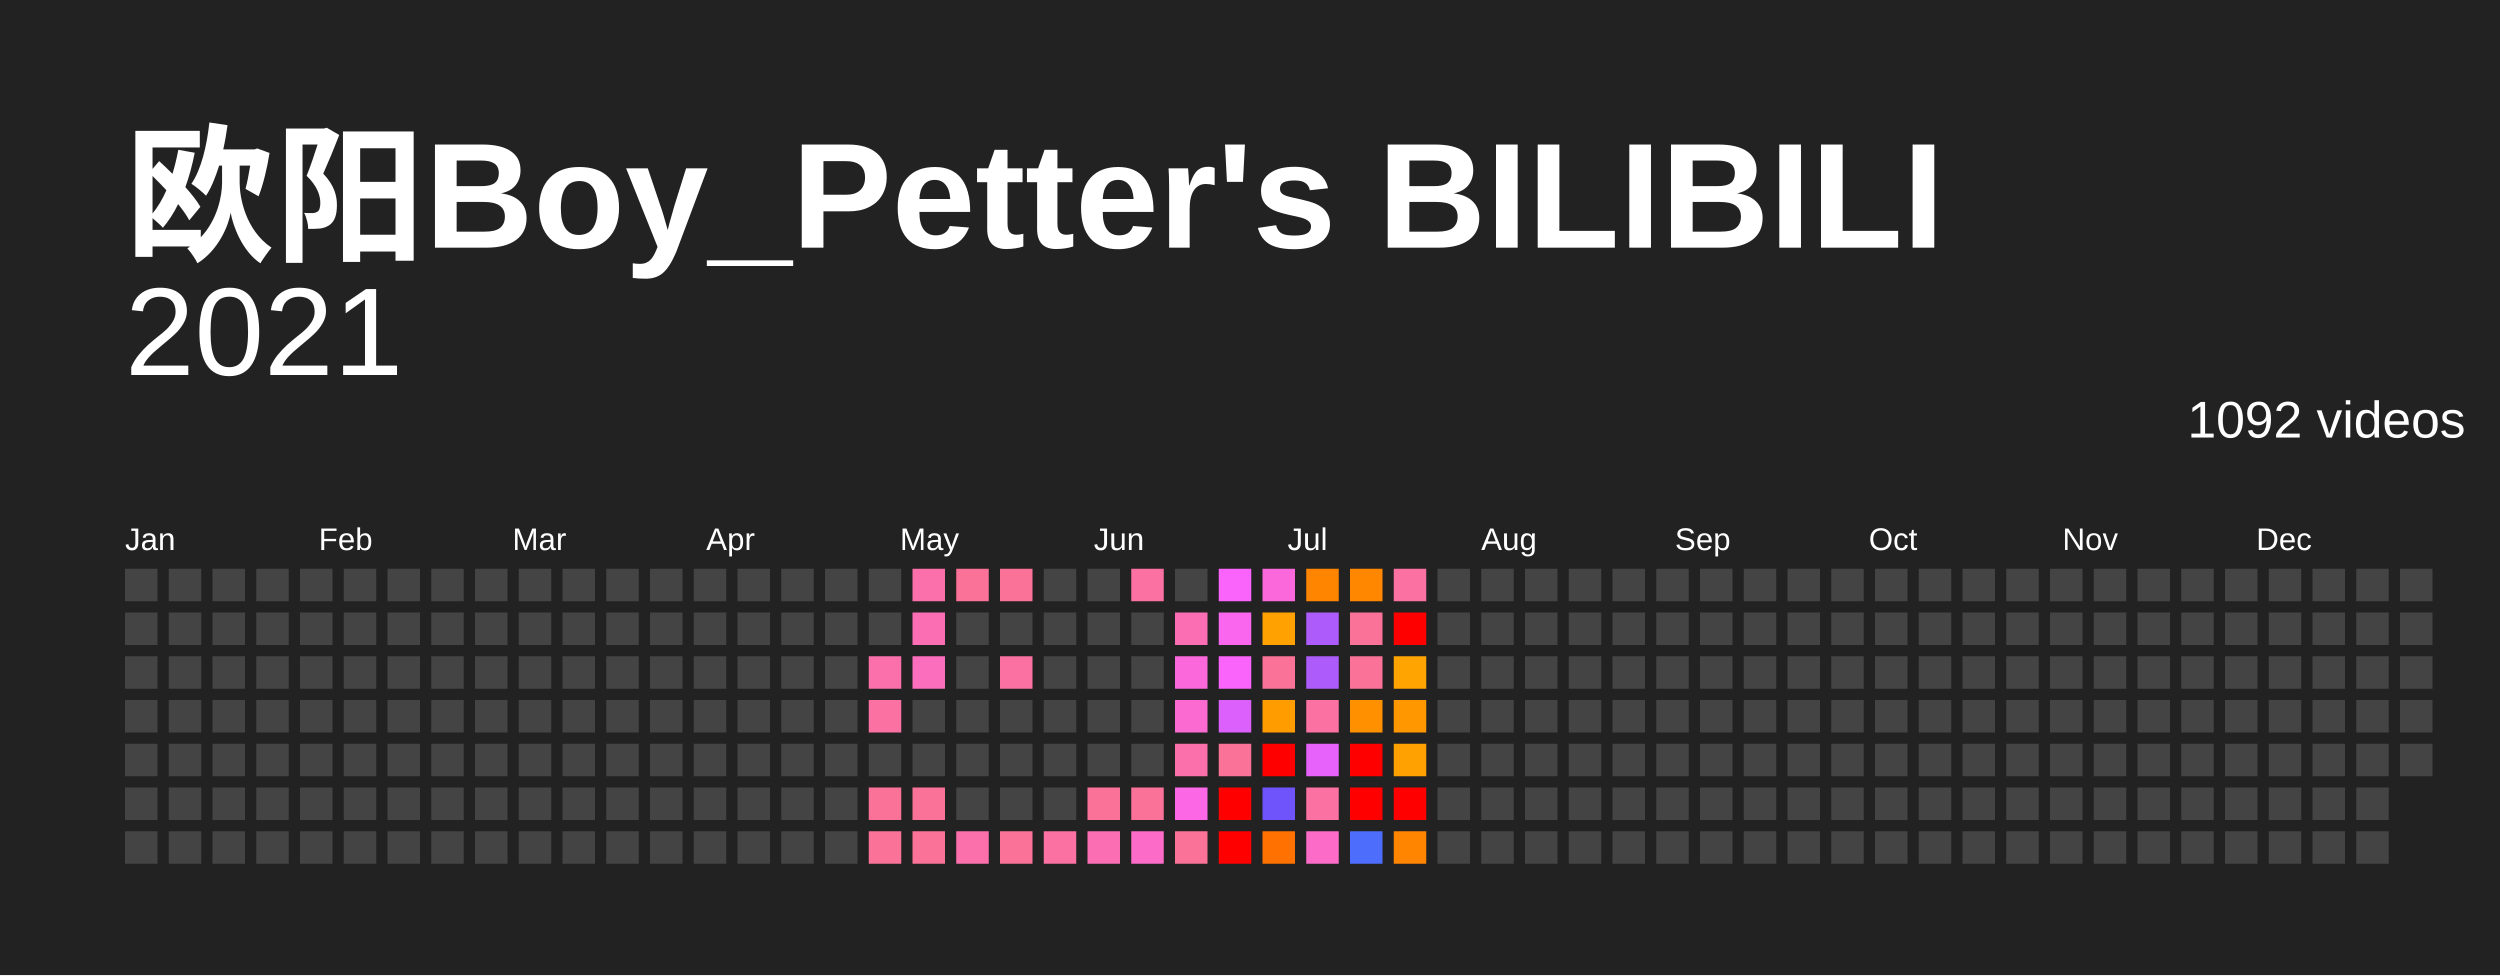
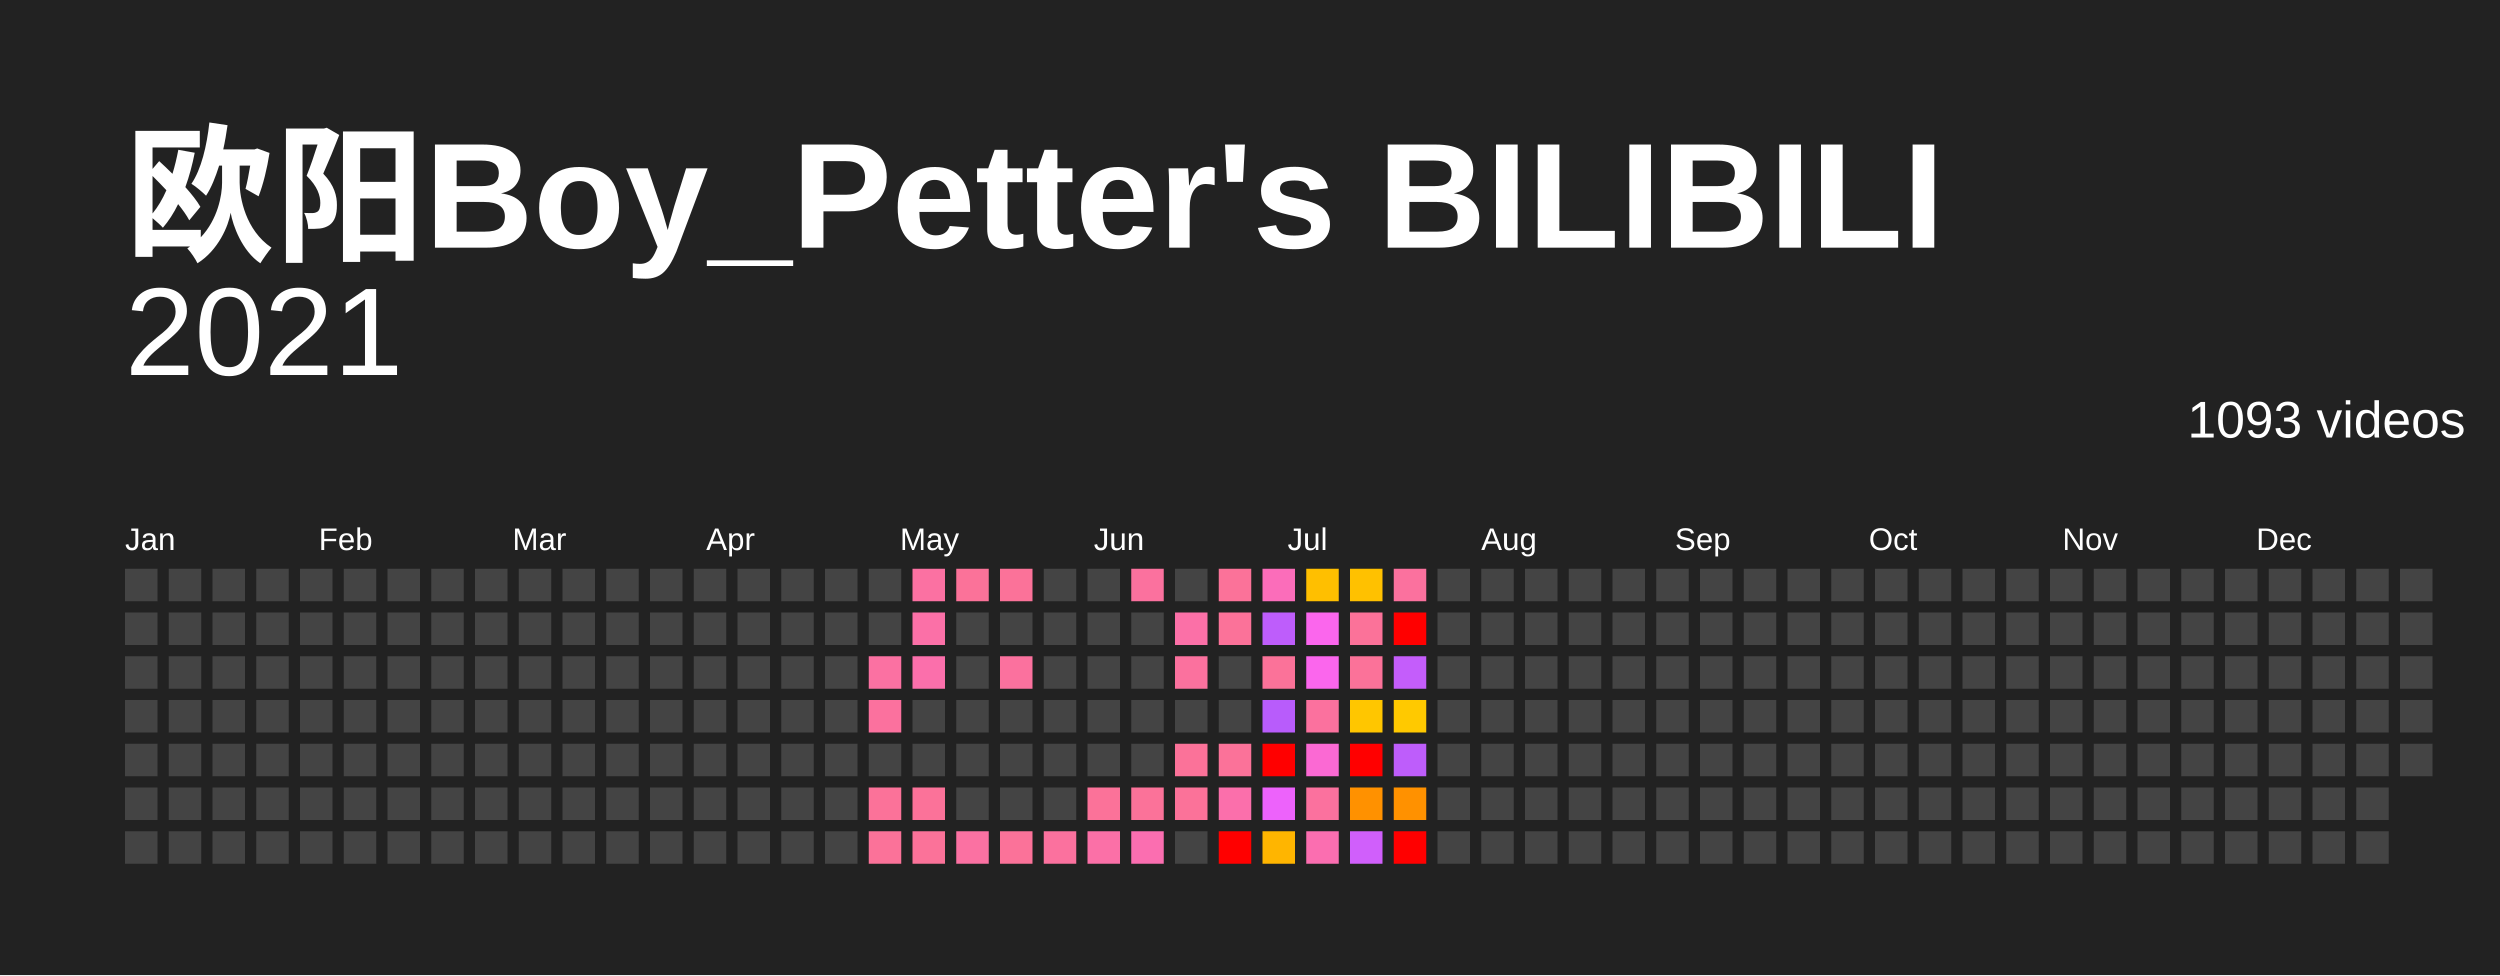
<svg xmlns="http://www.w3.org/2000/svg" baseProfile="full" height="78mm" version="1.1" viewBox="0,0,200,78" width="200mm">
  <defs />
  <rect fill="#222222" height="78" width="200" x="0" y="0" />
  <text fill="#FFFFFF" style="font-size:12px; font-family:Arial; font-weight:bold;" x="10" y="20">欧阳Boy_Petter's BILIBILI</text>
  <text alignment-baseline="hanging" fill="#FFFFFF" style="font-size:10.0px; font-family:Arial;" x="10" y="30">2021</text>
-   <text alignment-baseline="hanging" fill="#FFFFFF" style="font-size:4.125px; font-family:Arial;" x="175" y="35">1092 videos</text>
+   <text alignment-baseline="hanging" fill="#FFFFFF" style="font-size:4.125px; font-family:Arial;" x="175" y="35">1093 videos</text>
  <text fill="#FFFFFF" style="font-size:2.5px; font-family:Arial" x="10.0" y="44">Jan</text>
  <text fill="#FFFFFF" style="font-size:2.5px; font-family:Arial" x="25.5" y="44">Feb</text>
  <text fill="#FFFFFF" style="font-size:2.5px; font-family:Arial" x="41.0" y="44">Mar</text>
  <text fill="#FFFFFF" style="font-size:2.5px; font-family:Arial" x="56.5" y="44">Apr</text>
  <text fill="#FFFFFF" style="font-size:2.5px; font-family:Arial" x="72.0" y="44">May</text>
  <text fill="#FFFFFF" style="font-size:2.5px; font-family:Arial" x="87.5" y="44">Jun</text>
  <text fill="#FFFFFF" style="font-size:2.5px; font-family:Arial" x="103.0" y="44">Jul</text>
  <text fill="#FFFFFF" style="font-size:2.5px; font-family:Arial" x="118.5" y="44">Aug</text>
  <text fill="#FFFFFF" style="font-size:2.5px; font-family:Arial" x="134.0" y="44">Sep</text>
  <text fill="#FFFFFF" style="font-size:2.5px; font-family:Arial" x="149.5" y="44">Oct</text>
  <text fill="#FFFFFF" style="font-size:2.5px; font-family:Arial" x="165.0" y="44">Nov</text>
  <text fill="#FFFFFF" style="font-size:2.5px; font-family:Arial" x="180.5" y="44">Dec</text>
  <rect fill="#444444" height="2.6" width="2.6" x="10.0" y="45.5" />
  <rect fill="#444444" height="2.6" width="2.6" x="10.0" y="49.0" />
  <rect fill="#444444" height="2.6" width="2.6" x="10.0" y="52.5" />
  <rect fill="#444444" height="2.6" width="2.6" x="10.0" y="56.0" />
  <rect fill="#444444" height="2.6" width="2.6" x="10.0" y="59.5" />
  <rect fill="#444444" height="2.6" width="2.6" x="10.0" y="63.0" />
  <rect fill="#444444" height="2.6" width="2.6" x="10.0" y="66.5" />
  <rect fill="#444444" height="2.6" width="2.6" x="13.5" y="45.5" />
  <rect fill="#444444" height="2.6" width="2.6" x="13.5" y="49.0" />
  <rect fill="#444444" height="2.6" width="2.6" x="13.5" y="52.5" />
  <rect fill="#444444" height="2.6" width="2.6" x="13.5" y="56.0" />
  <rect fill="#444444" height="2.6" width="2.6" x="13.5" y="59.5" />
  <rect fill="#444444" height="2.6" width="2.6" x="13.5" y="63.0" />
  <rect fill="#444444" height="2.6" width="2.6" x="13.5" y="66.5" />
  <rect fill="#444444" height="2.6" width="2.6" x="17.0" y="45.5" />
  <rect fill="#444444" height="2.6" width="2.6" x="17.0" y="49.0" />
  <rect fill="#444444" height="2.6" width="2.6" x="17.0" y="52.5" />
  <rect fill="#444444" height="2.6" width="2.6" x="17.0" y="56.0" />
  <rect fill="#444444" height="2.6" width="2.6" x="17.0" y="59.5" />
  <rect fill="#444444" height="2.6" width="2.6" x="17.0" y="63.0" />
  <rect fill="#444444" height="2.6" width="2.6" x="17.0" y="66.5" />
  <rect fill="#444444" height="2.6" width="2.6" x="20.5" y="45.5" />
  <rect fill="#444444" height="2.6" width="2.6" x="20.5" y="49.0" />
  <rect fill="#444444" height="2.6" width="2.6" x="20.5" y="52.5" />
  <rect fill="#444444" height="2.6" width="2.6" x="20.5" y="56.0" />
  <rect fill="#444444" height="2.6" width="2.6" x="20.5" y="59.5" />
  <rect fill="#444444" height="2.6" width="2.6" x="20.5" y="63.0" />
  <rect fill="#444444" height="2.6" width="2.6" x="20.5" y="66.5" />
  <rect fill="#444444" height="2.6" width="2.6" x="24.0" y="45.5" />
  <rect fill="#444444" height="2.6" width="2.6" x="24.0" y="49.0" />
  <rect fill="#444444" height="2.6" width="2.6" x="24.0" y="52.5" />
  <rect fill="#444444" height="2.6" width="2.6" x="24.0" y="56.0" />
  <rect fill="#444444" height="2.6" width="2.6" x="24.0" y="59.5" />
  <rect fill="#444444" height="2.6" width="2.6" x="24.0" y="63.0" />
  <rect fill="#444444" height="2.6" width="2.6" x="24.0" y="66.5" />
  <rect fill="#444444" height="2.6" width="2.6" x="27.5" y="45.5" />
  <rect fill="#444444" height="2.6" width="2.6" x="27.5" y="49.0" />
  <rect fill="#444444" height="2.6" width="2.6" x="27.5" y="52.5" />
  <rect fill="#444444" height="2.6" width="2.6" x="27.5" y="56.0" />
  <rect fill="#444444" height="2.6" width="2.6" x="27.5" y="59.5" />
  <rect fill="#444444" height="2.6" width="2.6" x="27.5" y="63.0" />
  <rect fill="#444444" height="2.6" width="2.6" x="27.5" y="66.5" />
  <rect fill="#444444" height="2.6" width="2.6" x="31.0" y="45.5" />
  <rect fill="#444444" height="2.6" width="2.6" x="31.0" y="49.0" />
  <rect fill="#444444" height="2.6" width="2.6" x="31.0" y="52.5" />
  <rect fill="#444444" height="2.6" width="2.6" x="31.0" y="56.0" />
  <rect fill="#444444" height="2.6" width="2.6" x="31.0" y="59.5" />
  <rect fill="#444444" height="2.6" width="2.6" x="31.0" y="63.0" />
  <rect fill="#444444" height="2.6" width="2.6" x="31.0" y="66.5" />
  <rect fill="#444444" height="2.6" width="2.6" x="34.5" y="45.5" />
  <rect fill="#444444" height="2.6" width="2.6" x="34.5" y="49.0" />
  <rect fill="#444444" height="2.6" width="2.6" x="34.5" y="52.5" />
  <rect fill="#444444" height="2.6" width="2.6" x="34.5" y="56.0" />
  <rect fill="#444444" height="2.6" width="2.6" x="34.5" y="59.5" />
  <rect fill="#444444" height="2.6" width="2.6" x="34.5" y="63.0" />
  <rect fill="#444444" height="2.6" width="2.6" x="34.5" y="66.5" />
  <rect fill="#444444" height="2.6" width="2.6" x="38.0" y="45.5" />
  <rect fill="#444444" height="2.6" width="2.6" x="38.0" y="49.0" />
  <rect fill="#444444" height="2.6" width="2.6" x="38.0" y="52.5" />
  <rect fill="#444444" height="2.6" width="2.6" x="38.0" y="56.0" />
  <rect fill="#444444" height="2.6" width="2.6" x="38.0" y="59.5" />
  <rect fill="#444444" height="2.6" width="2.6" x="38.0" y="63.0" />
  <rect fill="#444444" height="2.6" width="2.6" x="38.0" y="66.5" />
  <rect fill="#444444" height="2.6" width="2.6" x="41.5" y="45.5" />
  <rect fill="#444444" height="2.6" width="2.6" x="41.5" y="49.0" />
  <rect fill="#444444" height="2.6" width="2.6" x="41.5" y="52.5" />
  <rect fill="#444444" height="2.6" width="2.6" x="41.5" y="56.0" />
  <rect fill="#444444" height="2.6" width="2.6" x="41.5" y="59.5" />
  <rect fill="#444444" height="2.6" width="2.6" x="41.5" y="63.0" />
  <rect fill="#444444" height="2.6" width="2.6" x="41.5" y="66.5" />
  <rect fill="#444444" height="2.6" width="2.6" x="45.0" y="45.5" />
  <rect fill="#444444" height="2.6" width="2.6" x="45.0" y="49.0" />
  <rect fill="#444444" height="2.6" width="2.6" x="45.0" y="52.5" />
  <rect fill="#444444" height="2.6" width="2.6" x="45.0" y="56.0" />
  <rect fill="#444444" height="2.6" width="2.6" x="45.0" y="59.5" />
  <rect fill="#444444" height="2.6" width="2.6" x="45.0" y="63.0" />
  <rect fill="#444444" height="2.6" width="2.6" x="45.0" y="66.5" />
  <rect fill="#444444" height="2.6" width="2.6" x="48.5" y="45.5" />
  <rect fill="#444444" height="2.6" width="2.6" x="48.5" y="49.0" />
  <rect fill="#444444" height="2.6" width="2.6" x="48.5" y="52.5" />
  <rect fill="#444444" height="2.6" width="2.6" x="48.5" y="56.0" />
  <rect fill="#444444" height="2.6" width="2.6" x="48.5" y="59.5" />
  <rect fill="#444444" height="2.6" width="2.6" x="48.5" y="63.0" />
  <rect fill="#444444" height="2.6" width="2.6" x="48.5" y="66.5" />
  <rect fill="#444444" height="2.6" width="2.6" x="52.0" y="45.5" />
  <rect fill="#444444" height="2.6" width="2.6" x="52.0" y="49.0" />
  <rect fill="#444444" height="2.6" width="2.6" x="52.0" y="52.5" />
  <rect fill="#444444" height="2.6" width="2.6" x="52.0" y="56.0" />
  <rect fill="#444444" height="2.6" width="2.6" x="52.0" y="59.5" />
  <rect fill="#444444" height="2.6" width="2.6" x="52.0" y="63.0" />
  <rect fill="#444444" height="2.6" width="2.6" x="52.0" y="66.5" />
  <rect fill="#444444" height="2.6" width="2.6" x="55.5" y="45.5" />
  <rect fill="#444444" height="2.6" width="2.6" x="55.5" y="49.0" />
  <rect fill="#444444" height="2.6" width="2.6" x="55.5" y="52.5" />
  <rect fill="#444444" height="2.6" width="2.6" x="55.5" y="56.0" />
  <rect fill="#444444" height="2.6" width="2.6" x="55.5" y="59.5" />
  <rect fill="#444444" height="2.6" width="2.6" x="55.5" y="63.0" />
  <rect fill="#444444" height="2.6" width="2.6" x="55.5" y="66.5" />
  <rect fill="#444444" height="2.6" width="2.6" x="59.0" y="45.5" />
  <rect fill="#444444" height="2.6" width="2.6" x="59.0" y="49.0" />
  <rect fill="#444444" height="2.6" width="2.6" x="59.0" y="52.5" />
  <rect fill="#444444" height="2.6" width="2.6" x="59.0" y="56.0" />
  <rect fill="#444444" height="2.6" width="2.6" x="59.0" y="59.5" />
  <rect fill="#444444" height="2.6" width="2.6" x="59.0" y="63.0" />
  <rect fill="#444444" height="2.6" width="2.6" x="59.0" y="66.5" />
  <rect fill="#444444" height="2.6" width="2.6" x="62.5" y="45.5" />
  <rect fill="#444444" height="2.6" width="2.6" x="62.5" y="49.0" />
  <rect fill="#444444" height="2.6" width="2.6" x="62.5" y="52.5" />
  <rect fill="#444444" height="2.6" width="2.6" x="62.5" y="56.0" />
  <rect fill="#444444" height="2.6" width="2.6" x="62.5" y="59.5" />
  <rect fill="#444444" height="2.6" width="2.6" x="62.5" y="63.0" />
  <rect fill="#444444" height="2.6" width="2.6" x="62.5" y="66.5" />
  <rect fill="#444444" height="2.6" width="2.6" x="66.0" y="45.5" />
  <rect fill="#444444" height="2.6" width="2.6" x="66.0" y="49.0" />
  <rect fill="#444444" height="2.6" width="2.6" x="66.0" y="52.5" />
  <rect fill="#444444" height="2.6" width="2.6" x="66.0" y="56.0" />
  <rect fill="#444444" height="2.6" width="2.6" x="66.0" y="59.5" />
  <rect fill="#444444" height="2.6" width="2.6" x="66.0" y="63.0" />
  <rect fill="#444444" height="2.6" width="2.6" x="66.0" y="66.5" />
  <rect fill="#444444" height="2.6" width="2.6" x="69.5" y="45.5" />
  <rect fill="#444444" height="2.6" width="2.6" x="69.5" y="49.0" />
-   <rect fill="#fb6fab" height="2.6" width="2.6" x="69.5" y="52.5" />
-   <rect fill="#fb71a2" height="2.6" width="2.6" x="69.5" y="56.0" />
+   <rect fill="#fb71a2" height="2.6" width="2.6" x="69.5" y="52.5" />
+   <rect fill="#fb719e" height="2.6" width="2.6" x="69.5" y="56.0" />
  <rect fill="#444444" height="2.6" width="2.6" x="69.5" y="59.5" />
  <rect fill="#fb7299" height="2.6" width="2.6" x="69.5" y="63.0" />
  <rect fill="#fb7299" height="2.6" width="2.6" x="69.5" y="66.5" />
-   <rect fill="#fb6fab" height="2.6" width="2.6" x="73.0" y="45.5" />
-   <rect fill="#fb6eb4" height="2.6" width="2.6" x="73.0" y="49.0" />
-   <rect fill="#fb6dbd" height="2.6" width="2.6" x="73.0" y="52.5" />
+   <rect fill="#fb71a2" height="2.6" width="2.6" x="73.0" y="45.5" />
+   <rect fill="#fb70a7" height="2.6" width="2.6" x="73.0" y="49.0" />
+   <rect fill="#fb6fab" height="2.6" width="2.6" x="73.0" y="52.5" />
  <rect fill="#444444" height="2.6" width="2.6" x="73.0" y="56.0" />
  <rect fill="#444444" height="2.6" width="2.6" x="73.0" y="59.5" />
  <rect fill="#fb7299" height="2.6" width="2.6" x="73.0" y="63.0" />
  <rect fill="#fb7299" height="2.6" width="2.6" x="73.0" y="66.5" />
  <rect fill="#fb7299" height="2.6" width="2.6" x="76.5" y="45.5" />
  <rect fill="#444444" height="2.6" width="2.6" x="76.5" y="49.0" />
  <rect fill="#444444" height="2.6" width="2.6" x="76.5" y="52.5" />
  <rect fill="#444444" height="2.6" width="2.6" x="76.5" y="56.0" />
  <rect fill="#444444" height="2.6" width="2.6" x="76.5" y="59.5" />
  <rect fill="#444444" height="2.6" width="2.6" x="76.5" y="63.0" />
-   <rect fill="#fb6fab" height="2.6" width="2.6" x="76.5" y="66.5" />
+   <rect fill="#fb71a2" height="2.6" width="2.6" x="76.5" y="66.5" />
  <rect fill="#fb7299" height="2.6" width="2.6" x="80.0" y="45.5" />
  <rect fill="#444444" height="2.6" width="2.6" x="80.0" y="49.0" />
-   <rect fill="#fb71a2" height="2.6" width="2.6" x="80.0" y="52.5" />
+   <rect fill="#fb719e" height="2.6" width="2.6" x="80.0" y="52.5" />
  <rect fill="#444444" height="2.6" width="2.6" x="80.0" y="56.0" />
  <rect fill="#444444" height="2.6" width="2.6" x="80.0" y="59.5" />
  <rect fill="#444444" height="2.6" width="2.6" x="80.0" y="63.0" />
  <rect fill="#fb7299" height="2.6" width="2.6" x="80.0" y="66.5" />
  <rect fill="#444444" height="2.6" width="2.6" x="83.5" y="45.5" />
  <rect fill="#444444" height="2.6" width="2.6" x="83.5" y="49.0" />
  <rect fill="#444444" height="2.6" width="2.6" x="83.5" y="52.5" />
  <rect fill="#444444" height="2.6" width="2.6" x="83.5" y="56.0" />
  <rect fill="#444444" height="2.6" width="2.6" x="83.5" y="59.5" />
  <rect fill="#444444" height="2.6" width="2.6" x="83.5" y="63.0" />
-   <rect fill="#fb71a2" height="2.6" width="2.6" x="83.5" y="66.5" />
+   <rect fill="#fb719e" height="2.6" width="2.6" x="83.5" y="66.5" />
  <rect fill="#444444" height="2.6" width="2.6" x="87.0" y="45.5" />
  <rect fill="#444444" height="2.6" width="2.6" x="87.0" y="49.0" />
  <rect fill="#444444" height="2.6" width="2.6" x="87.0" y="52.5" />
  <rect fill="#444444" height="2.6" width="2.6" x="87.0" y="56.0" />
  <rect fill="#444444" height="2.6" width="2.6" x="87.0" y="59.5" />
  <rect fill="#fb7299" height="2.6" width="2.6" x="87.0" y="63.0" />
-   <rect fill="#fb6eb4" height="2.6" width="2.6" x="87.0" y="66.5" />
-   <rect fill="#fb71a2" height="2.6" width="2.6" x="90.5" y="45.5" />
+   <rect fill="#fb70a7" height="2.6" width="2.6" x="87.0" y="66.5" />
+   <rect fill="#fb719e" height="2.6" width="2.6" x="90.5" y="45.5" />
  <rect fill="#444444" height="2.6" width="2.6" x="90.5" y="49.0" />
  <rect fill="#444444" height="2.6" width="2.6" x="90.5" y="52.5" />
  <rect fill="#444444" height="2.6" width="2.6" x="90.5" y="56.0" />
  <rect fill="#444444" height="2.6" width="2.6" x="90.5" y="59.5" />
  <rect fill="#fb7299" height="2.6" width="2.6" x="90.5" y="63.0" />
-   <rect fill="#fb6bc7" height="2.6" width="2.6" x="90.5" y="66.5" />
+   <rect fill="#fb6eb0" height="2.6" width="2.6" x="90.5" y="66.5" />
  <rect fill="#444444" height="2.6" width="2.6" x="94.0" y="45.5" />
-   <rect fill="#fb6eb4" height="2.6" width="2.6" x="94.0" y="49.0" />
-   <rect fill="#fb68db" height="2.6" width="2.6" x="94.0" y="52.5" />
-   <rect fill="#fb6ad1" height="2.6" width="2.6" x="94.0" y="56.0" />
-   <rect fill="#fb6fab" height="2.6" width="2.6" x="94.0" y="59.5" />
-   <rect fill="#fb67e5" height="2.6" width="2.6" x="94.0" y="63.0" />
-   <rect fill="#fb7299" height="2.6" width="2.6" x="94.0" y="66.5" />
-   <rect fill="#fb64fa" height="2.6" width="2.6" x="97.5" y="45.5" />
-   <rect fill="#fb66ef" height="2.6" width="2.6" x="97.5" y="49.0" />
-   <rect fill="#fb64fa" height="2.6" width="2.6" x="97.5" y="52.5" />
-   <rect fill="#dc60fb" height="2.6" width="2.6" x="97.5" y="56.0" />
+   <rect fill="#fb70a7" height="2.6" width="2.6" x="94.0" y="49.0" />
+   <rect fill="#fb719e" height="2.6" width="2.6" x="94.0" y="52.5" />
+   <rect fill="#444444" height="2.6" width="2.6" x="94.0" y="56.0" />
+   <rect fill="#fb7299" height="2.6" width="2.6" x="94.0" y="59.5" />
+   <rect fill="#fb7299" height="2.6" width="2.6" x="94.0" y="63.0" />
+   <rect fill="#444444" height="2.6" width="2.6" x="94.0" y="66.5" />
+   <rect fill="#fb7299" height="2.6" width="2.6" x="97.5" y="45.5" />
+   <rect fill="#fb7299" height="2.6" width="2.6" x="97.5" y="49.0" />
+   <rect fill="#444444" height="2.6" width="2.6" x="97.5" y="52.5" />
+   <rect fill="#444444" height="2.6" width="2.6" x="97.5" y="56.0" />
  <rect fill="#fb7299" height="2.6" width="2.6" x="97.5" y="59.5" />
-   <rect fill="red" height="2.6" width="2.6" x="97.5" y="63.0" />
+   <rect fill="#fb6fab" height="2.6" width="2.6" x="97.5" y="63.0" />
  <rect fill="red" height="2.6" width="2.6" x="97.5" y="66.5" />
-   <rect fill="#fb68db" height="2.6" width="2.6" x="101.0" y="45.5" />
-   <rect fill="#ffa100" height="2.6" width="2.6" x="101.0" y="49.0" />
+   <rect fill="#fb6dba" height="2.6" width="2.6" x="101.0" y="45.5" />
+   <rect fill="#be5dfb" height="2.6" width="2.6" x="101.0" y="49.0" />
  <rect fill="#fb7299" height="2.6" width="2.6" x="101.0" y="52.5" />
-   <rect fill="#ff9d00" height="2.6" width="2.6" x="101.0" y="56.0" />
+   <rect fill="#b85cfb" height="2.6" width="2.6" x="101.0" y="56.0" />
  <rect fill="red" height="2.6" width="2.6" x="101.0" y="59.5" />
-   <rect fill="#6f54fb" height="2.6" width="2.6" x="101.0" y="63.0" />
-   <rect fill="#ff7100" height="2.6" width="2.6" x="101.0" y="66.5" />
-   <rect fill="#ff8400" height="2.6" width="2.6" x="104.5" y="45.5" />
-   <rect fill="#ad5bfb" height="2.6" width="2.6" x="104.5" y="49.0" />
-   <rect fill="#ad5bfb" height="2.6" width="2.6" x="104.5" y="52.5" />
-   <rect fill="#fb71a2" height="2.6" width="2.6" x="104.5" y="56.0" />
-   <rect fill="#e761fb" height="2.6" width="2.6" x="104.5" y="59.5" />
-   <rect fill="#fb71a2" height="2.6" width="2.6" x="104.5" y="63.0" />
-   <rect fill="#fb6bc7" height="2.6" width="2.6" x="104.5" y="66.5" />
-   <rect fill="#ff8700" height="2.6" width="2.6" x="108.0" y="45.5" />
+   <rect fill="#ed62fb" height="2.6" width="2.6" x="101.0" y="63.0" />
+   <rect fill="#ffb500" height="2.6" width="2.6" x="101.0" y="66.5" />
+   <rect fill="#ffbf00" height="2.6" width="2.6" x="104.5" y="45.5" />
+   <rect fill="#fb66ed" height="2.6" width="2.6" x="104.5" y="49.0" />
+   <rect fill="#fb66ed" height="2.6" width="2.6" x="104.5" y="52.5" />
+   <rect fill="#fb719e" height="2.6" width="2.6" x="104.5" y="56.0" />
+   <rect fill="#fb69d3" height="2.6" width="2.6" x="104.5" y="59.5" />
+   <rect fill="#fb719e" height="2.6" width="2.6" x="104.5" y="63.0" />
+   <rect fill="#fb6eb0" height="2.6" width="2.6" x="104.5" y="66.5" />
+   <rect fill="#ffc100" height="2.6" width="2.6" x="108.0" y="45.5" />
  <rect fill="#fb7299" height="2.6" width="2.6" x="108.0" y="49.0" />
  <rect fill="#fb7299" height="2.6" width="2.6" x="108.0" y="52.5" />
-   <rect fill="#ff9100" height="2.6" width="2.6" x="108.0" y="56.0" />
+   <rect fill="#ffc600" height="2.6" width="2.6" x="108.0" y="56.0" />
  <rect fill="red" height="2.6" width="2.6" x="108.0" y="59.5" />
-   <rect fill="red" height="2.6" width="2.6" x="108.0" y="63.0" />
-   <rect fill="#4d6efc" height="2.6" width="2.6" x="108.0" y="66.5" />
-   <rect fill="#fb71a2" height="2.6" width="2.6" x="111.5" y="45.5" />
+   <rect fill="#ff9100" height="2.6" width="2.6" x="108.0" y="63.0" />
+   <rect fill="#d05ffb" height="2.6" width="2.6" x="108.0" y="66.5" />
+   <rect fill="#fb719e" height="2.6" width="2.6" x="111.5" y="45.5" />
  <rect fill="red" height="2.6" width="2.6" x="111.5" y="49.0" />
-   <rect fill="#ffa400" height="2.6" width="2.6" x="111.5" y="52.5" />
-   <rect fill="#ff9700" height="2.6" width="2.6" x="111.5" y="56.0" />
-   <rect fill="#ffa100" height="2.6" width="2.6" x="111.5" y="59.5" />
-   <rect fill="red" height="2.6" width="2.6" x="111.5" y="63.0" />
-   <rect fill="#ff8400" height="2.6" width="2.6" x="111.5" y="66.5" />
+   <rect fill="#c45dfb" height="2.6" width="2.6" x="111.5" y="52.5" />
+   <rect fill="#ffc900" height="2.6" width="2.6" x="111.5" y="56.0" />
+   <rect fill="#be5dfb" height="2.6" width="2.6" x="111.5" y="59.5" />
+   <rect fill="#ff9100" height="2.6" width="2.6" x="111.5" y="63.0" />
+   <rect fill="red" height="2.6" width="2.6" x="111.5" y="66.5" />
  <rect fill="#444444" height="2.6" width="2.6" x="115.0" y="45.5" />
  <rect fill="#444444" height="2.6" width="2.6" x="115.0" y="49.0" />
  <rect fill="#444444" height="2.6" width="2.6" x="115.0" y="52.5" />
  <rect fill="#444444" height="2.6" width="2.6" x="115.0" y="56.0" />
  <rect fill="#444444" height="2.6" width="2.6" x="115.0" y="59.5" />
  <rect fill="#444444" height="2.6" width="2.6" x="115.0" y="63.0" />
  <rect fill="#444444" height="2.6" width="2.6" x="115.0" y="66.5" />
  <rect fill="#444444" height="2.6" width="2.6" x="118.5" y="45.5" />
  <rect fill="#444444" height="2.6" width="2.6" x="118.5" y="49.0" />
  <rect fill="#444444" height="2.6" width="2.6" x="118.5" y="52.5" />
  <rect fill="#444444" height="2.6" width="2.6" x="118.5" y="56.0" />
  <rect fill="#444444" height="2.6" width="2.6" x="118.5" y="59.5" />
  <rect fill="#444444" height="2.6" width="2.6" x="118.5" y="63.0" />
  <rect fill="#444444" height="2.6" width="2.6" x="118.5" y="66.5" />
  <rect fill="#444444" height="2.6" width="2.6" x="122.0" y="45.5" />
  <rect fill="#444444" height="2.6" width="2.6" x="122.0" y="49.0" />
  <rect fill="#444444" height="2.6" width="2.6" x="122.0" y="52.5" />
  <rect fill="#444444" height="2.6" width="2.6" x="122.0" y="56.0" />
  <rect fill="#444444" height="2.6" width="2.6" x="122.0" y="59.5" />
  <rect fill="#444444" height="2.6" width="2.6" x="122.0" y="63.0" />
  <rect fill="#444444" height="2.6" width="2.6" x="122.0" y="66.5" />
  <rect fill="#444444" height="2.6" width="2.6" x="125.5" y="45.5" />
  <rect fill="#444444" height="2.6" width="2.6" x="125.5" y="49.0" />
  <rect fill="#444444" height="2.6" width="2.6" x="125.5" y="52.5" />
  <rect fill="#444444" height="2.6" width="2.6" x="125.5" y="56.0" />
  <rect fill="#444444" height="2.6" width="2.6" x="125.5" y="59.5" />
  <rect fill="#444444" height="2.6" width="2.6" x="125.5" y="63.0" />
  <rect fill="#444444" height="2.6" width="2.6" x="125.5" y="66.5" />
  <rect fill="#444444" height="2.6" width="2.6" x="129.0" y="45.5" />
  <rect fill="#444444" height="2.6" width="2.6" x="129.0" y="49.0" />
  <rect fill="#444444" height="2.6" width="2.6" x="129.0" y="52.5" />
  <rect fill="#444444" height="2.6" width="2.6" x="129.0" y="56.0" />
  <rect fill="#444444" height="2.6" width="2.6" x="129.0" y="59.5" />
  <rect fill="#444444" height="2.6" width="2.6" x="129.0" y="63.0" />
  <rect fill="#444444" height="2.6" width="2.6" x="129.0" y="66.5" />
  <rect fill="#444444" height="2.6" width="2.6" x="132.5" y="45.5" />
  <rect fill="#444444" height="2.6" width="2.6" x="132.5" y="49.0" />
  <rect fill="#444444" height="2.6" width="2.6" x="132.5" y="52.5" />
  <rect fill="#444444" height="2.6" width="2.6" x="132.5" y="56.0" />
  <rect fill="#444444" height="2.6" width="2.6" x="132.5" y="59.5" />
  <rect fill="#444444" height="2.6" width="2.6" x="132.5" y="63.0" />
  <rect fill="#444444" height="2.6" width="2.6" x="132.5" y="66.5" />
  <rect fill="#444444" height="2.6" width="2.6" x="136.0" y="45.5" />
  <rect fill="#444444" height="2.6" width="2.6" x="136.0" y="49.0" />
  <rect fill="#444444" height="2.6" width="2.6" x="136.0" y="52.5" />
  <rect fill="#444444" height="2.6" width="2.6" x="136.0" y="56.0" />
  <rect fill="#444444" height="2.6" width="2.6" x="136.0" y="59.5" />
  <rect fill="#444444" height="2.6" width="2.6" x="136.0" y="63.0" />
  <rect fill="#444444" height="2.6" width="2.6" x="136.0" y="66.5" />
  <rect fill="#444444" height="2.6" width="2.6" x="139.5" y="45.5" />
  <rect fill="#444444" height="2.6" width="2.6" x="139.5" y="49.0" />
  <rect fill="#444444" height="2.6" width="2.6" x="139.5" y="52.5" />
  <rect fill="#444444" height="2.6" width="2.6" x="139.5" y="56.0" />
  <rect fill="#444444" height="2.6" width="2.6" x="139.5" y="59.5" />
  <rect fill="#444444" height="2.6" width="2.6" x="139.5" y="63.0" />
  <rect fill="#444444" height="2.6" width="2.6" x="139.5" y="66.5" />
  <rect fill="#444444" height="2.6" width="2.6" x="143.0" y="45.5" />
  <rect fill="#444444" height="2.6" width="2.6" x="143.0" y="49.0" />
  <rect fill="#444444" height="2.6" width="2.6" x="143.0" y="52.5" />
  <rect fill="#444444" height="2.6" width="2.6" x="143.0" y="56.0" />
  <rect fill="#444444" height="2.6" width="2.6" x="143.0" y="59.5" />
  <rect fill="#444444" height="2.6" width="2.6" x="143.0" y="63.0" />
  <rect fill="#444444" height="2.6" width="2.6" x="143.0" y="66.5" />
  <rect fill="#444444" height="2.6" width="2.6" x="146.5" y="45.5" />
  <rect fill="#444444" height="2.6" width="2.6" x="146.5" y="49.0" />
  <rect fill="#444444" height="2.6" width="2.6" x="146.5" y="52.5" />
  <rect fill="#444444" height="2.6" width="2.6" x="146.5" y="56.0" />
  <rect fill="#444444" height="2.6" width="2.6" x="146.5" y="59.5" />
  <rect fill="#444444" height="2.6" width="2.6" x="146.5" y="63.0" />
  <rect fill="#444444" height="2.6" width="2.6" x="146.5" y="66.5" />
  <rect fill="#444444" height="2.6" width="2.6" x="150.0" y="45.5" />
  <rect fill="#444444" height="2.6" width="2.6" x="150.0" y="49.0" />
  <rect fill="#444444" height="2.6" width="2.6" x="150.0" y="52.5" />
  <rect fill="#444444" height="2.6" width="2.6" x="150.0" y="56.0" />
  <rect fill="#444444" height="2.6" width="2.6" x="150.0" y="59.5" />
  <rect fill="#444444" height="2.6" width="2.6" x="150.0" y="63.0" />
  <rect fill="#444444" height="2.6" width="2.6" x="150.0" y="66.5" />
  <rect fill="#444444" height="2.6" width="2.6" x="153.5" y="45.5" />
  <rect fill="#444444" height="2.6" width="2.6" x="153.5" y="49.0" />
  <rect fill="#444444" height="2.6" width="2.6" x="153.5" y="52.5" />
  <rect fill="#444444" height="2.6" width="2.6" x="153.5" y="56.0" />
  <rect fill="#444444" height="2.6" width="2.6" x="153.5" y="59.5" />
  <rect fill="#444444" height="2.6" width="2.6" x="153.5" y="63.0" />
  <rect fill="#444444" height="2.6" width="2.6" x="153.5" y="66.5" />
  <rect fill="#444444" height="2.6" width="2.6" x="157.0" y="45.5" />
  <rect fill="#444444" height="2.6" width="2.6" x="157.0" y="49.0" />
  <rect fill="#444444" height="2.6" width="2.6" x="157.0" y="52.5" />
  <rect fill="#444444" height="2.6" width="2.6" x="157.0" y="56.0" />
  <rect fill="#444444" height="2.6" width="2.6" x="157.0" y="59.5" />
  <rect fill="#444444" height="2.6" width="2.6" x="157.0" y="63.0" />
  <rect fill="#444444" height="2.6" width="2.6" x="157.0" y="66.5" />
  <rect fill="#444444" height="2.6" width="2.6" x="160.5" y="45.5" />
  <rect fill="#444444" height="2.6" width="2.6" x="160.5" y="49.0" />
  <rect fill="#444444" height="2.6" width="2.6" x="160.5" y="52.5" />
  <rect fill="#444444" height="2.6" width="2.6" x="160.5" y="56.0" />
  <rect fill="#444444" height="2.6" width="2.6" x="160.5" y="59.5" />
  <rect fill="#444444" height="2.6" width="2.6" x="160.5" y="63.0" />
  <rect fill="#444444" height="2.6" width="2.6" x="160.5" y="66.5" />
  <rect fill="#444444" height="2.6" width="2.6" x="164.0" y="45.5" />
  <rect fill="#444444" height="2.6" width="2.6" x="164.0" y="49.0" />
  <rect fill="#444444" height="2.6" width="2.6" x="164.0" y="52.5" />
  <rect fill="#444444" height="2.6" width="2.6" x="164.0" y="56.0" />
  <rect fill="#444444" height="2.6" width="2.6" x="164.0" y="59.5" />
  <rect fill="#444444" height="2.6" width="2.6" x="164.0" y="63.0" />
  <rect fill="#444444" height="2.6" width="2.6" x="164.0" y="66.5" />
  <rect fill="#444444" height="2.6" width="2.6" x="167.5" y="45.5" />
  <rect fill="#444444" height="2.6" width="2.6" x="167.5" y="49.0" />
  <rect fill="#444444" height="2.6" width="2.6" x="167.5" y="52.5" />
  <rect fill="#444444" height="2.6" width="2.6" x="167.5" y="56.0" />
  <rect fill="#444444" height="2.6" width="2.6" x="167.5" y="59.5" />
  <rect fill="#444444" height="2.6" width="2.6" x="167.5" y="63.0" />
  <rect fill="#444444" height="2.6" width="2.6" x="167.5" y="66.5" />
  <rect fill="#444444" height="2.6" width="2.6" x="171.0" y="45.5" />
  <rect fill="#444444" height="2.6" width="2.6" x="171.0" y="49.0" />
  <rect fill="#444444" height="2.6" width="2.6" x="171.0" y="52.5" />
  <rect fill="#444444" height="2.6" width="2.6" x="171.0" y="56.0" />
  <rect fill="#444444" height="2.6" width="2.6" x="171.0" y="59.5" />
  <rect fill="#444444" height="2.6" width="2.6" x="171.0" y="63.0" />
  <rect fill="#444444" height="2.6" width="2.6" x="171.0" y="66.5" />
  <rect fill="#444444" height="2.6" width="2.6" x="174.5" y="45.5" />
  <rect fill="#444444" height="2.6" width="2.6" x="174.5" y="49.0" />
  <rect fill="#444444" height="2.6" width="2.6" x="174.5" y="52.5" />
  <rect fill="#444444" height="2.6" width="2.6" x="174.5" y="56.0" />
  <rect fill="#444444" height="2.6" width="2.6" x="174.5" y="59.5" />
  <rect fill="#444444" height="2.6" width="2.6" x="174.5" y="63.0" />
  <rect fill="#444444" height="2.6" width="2.6" x="174.5" y="66.5" />
  <rect fill="#444444" height="2.6" width="2.6" x="178.0" y="45.5" />
  <rect fill="#444444" height="2.6" width="2.6" x="178.0" y="49.0" />
  <rect fill="#444444" height="2.6" width="2.6" x="178.0" y="52.5" />
  <rect fill="#444444" height="2.6" width="2.6" x="178.0" y="56.0" />
  <rect fill="#444444" height="2.6" width="2.6" x="178.0" y="59.5" />
  <rect fill="#444444" height="2.6" width="2.6" x="178.0" y="63.0" />
  <rect fill="#444444" height="2.6" width="2.6" x="178.0" y="66.5" />
  <rect fill="#444444" height="2.6" width="2.6" x="181.5" y="45.5" />
  <rect fill="#444444" height="2.6" width="2.6" x="181.5" y="49.0" />
  <rect fill="#444444" height="2.6" width="2.6" x="181.5" y="52.5" />
  <rect fill="#444444" height="2.6" width="2.6" x="181.5" y="56.0" />
  <rect fill="#444444" height="2.6" width="2.6" x="181.5" y="59.5" />
  <rect fill="#444444" height="2.6" width="2.6" x="181.5" y="63.0" />
  <rect fill="#444444" height="2.6" width="2.6" x="181.5" y="66.5" />
  <rect fill="#444444" height="2.6" width="2.6" x="185.0" y="45.5" />
  <rect fill="#444444" height="2.6" width="2.6" x="185.0" y="49.0" />
  <rect fill="#444444" height="2.6" width="2.6" x="185.0" y="52.5" />
  <rect fill="#444444" height="2.6" width="2.6" x="185.0" y="56.0" />
  <rect fill="#444444" height="2.6" width="2.6" x="185.0" y="59.5" />
  <rect fill="#444444" height="2.6" width="2.6" x="185.0" y="63.0" />
  <rect fill="#444444" height="2.6" width="2.6" x="185.0" y="66.5" />
  <rect fill="#444444" height="2.6" width="2.6" x="188.5" y="45.5" />
  <rect fill="#444444" height="2.6" width="2.6" x="188.5" y="49.0" />
  <rect fill="#444444" height="2.6" width="2.6" x="188.5" y="52.5" />
  <rect fill="#444444" height="2.6" width="2.6" x="188.5" y="56.0" />
  <rect fill="#444444" height="2.6" width="2.6" x="188.5" y="59.5" />
  <rect fill="#444444" height="2.6" width="2.6" x="188.5" y="63.0" />
  <rect fill="#444444" height="2.6" width="2.6" x="188.5" y="66.5" />
  <rect fill="#444444" height="2.6" width="2.6" x="192.0" y="45.5" />
  <rect fill="#444444" height="2.6" width="2.6" x="192.0" y="49.0" />
  <rect fill="#444444" height="2.6" width="2.6" x="192.0" y="52.5" />
  <rect fill="#444444" height="2.6" width="2.6" x="192.0" y="56.0" />
  <rect fill="#444444" height="2.6" width="2.6" x="192.0" y="59.5" />
</svg>
